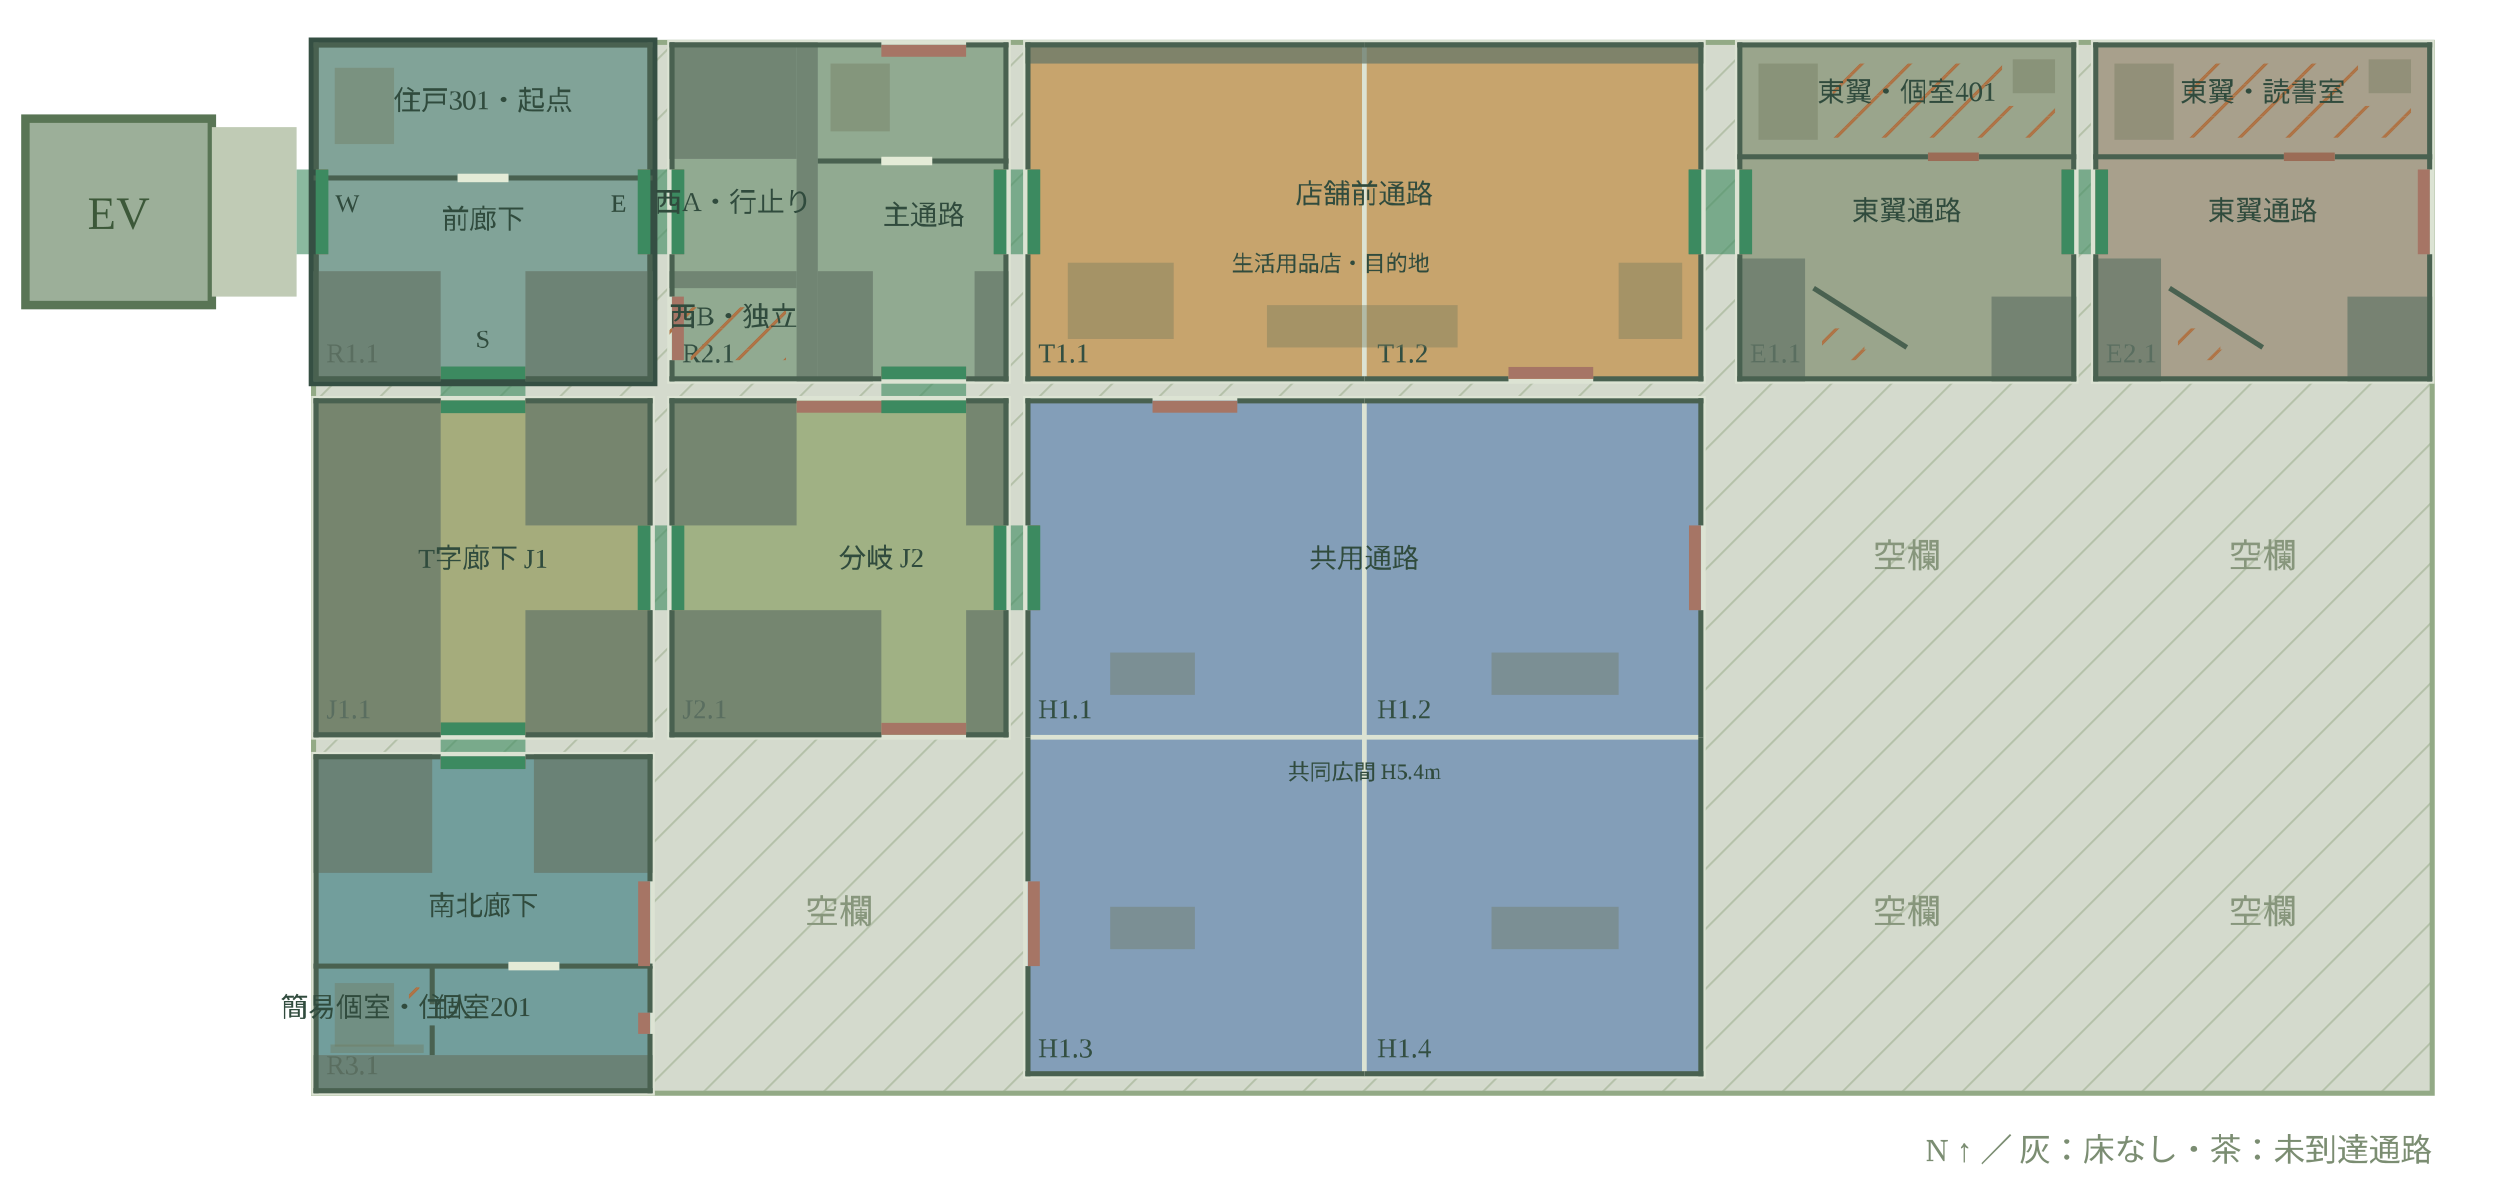
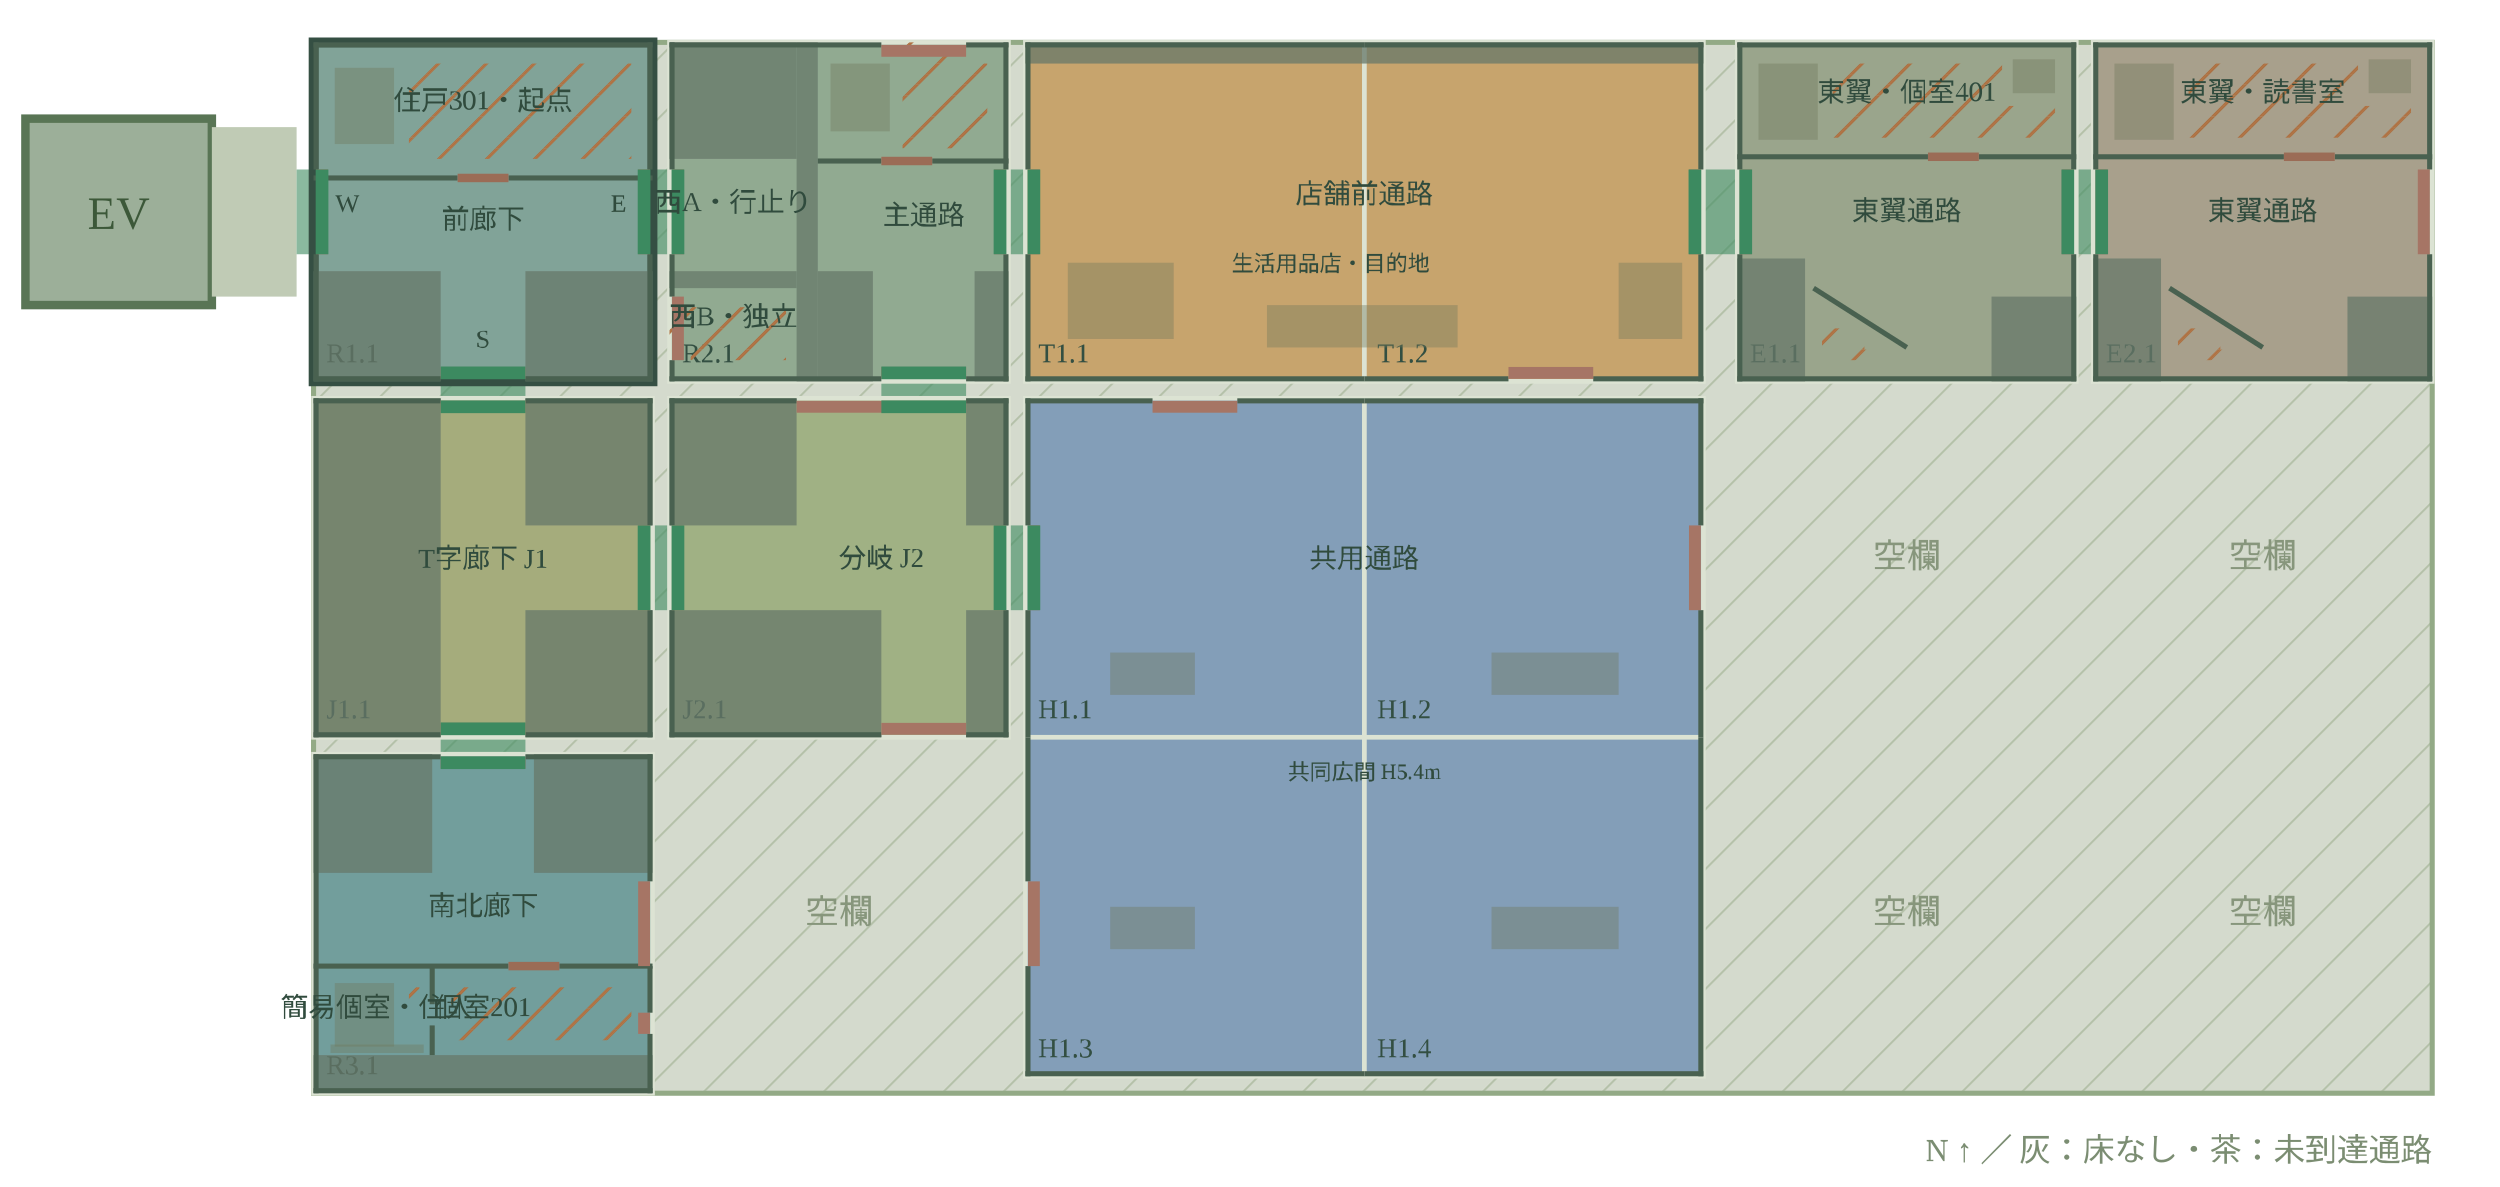
<svg xmlns="http://www.w3.org/2000/svg" viewBox="-7.4 -1 59 28" role="img" aria-label="第三層 A 4方向・内部通路平面図">
  <defs>
    <pattern id="well1" width="1" height="1" patternUnits="userSpaceOnUse" patternTransform="rotate(45)">
      <rect width="1" height="1" fill="#d4dacd" />
      <line x1="0" y1="0" x2="0" y2="1" stroke="#b7c3ac" stroke-width=".1" />
    </pattern>
    <pattern id="iso1" width=".8" height=".8" patternUnits="userSpaceOnUse" patternTransform="rotate(45)">
      <line x1="0" y1="0" x2="0" y2=".8" stroke="#aa7043" stroke-width=".15" />
    </pattern>
  </defs>
  <rect x="0" y="0" width="50" height="24.8" fill="url(#well1)" stroke="#93aa86" stroke-width=".12" />
  <rect x="-6.8" y="1.8" width="4.4" height="4.4" fill="#9caf99" stroke="#597555" stroke-width=".2" />
  <text x="-4.6" y="4.4" text-anchor="middle" font-size="1.1" fill="#3c5839">EV</text>
  <rect x="-2.4" y="2" width="2" height="4" fill="#c0cbb5" />
  <rect x="8" y="3" width="0.4" height="2" fill="#3c8a60" fill-opacity=".6" />
  <rect x="3" y="8" width="2" height="0.4" fill="#3c8a60" fill-opacity=".6" />
  <rect x="13.4" y="8" width="2" height="0.4" fill="#3c8a60" fill-opacity=".6" />
  <rect x="16.4" y="3" width="0.4" height="2" fill="#3c8a60" fill-opacity=".6" />
  <rect x="32.8" y="3" width="0.8" height="2" fill="#3c8a60" fill-opacity=".6" />
  <rect x="8" y="11.4" width="0.4" height="2" fill="#3c8a60" fill-opacity=".6" />
  <rect x="3" y="16.4" width="2" height="0.4" fill="#3c8a60" fill-opacity=".6" />
  <rect x="16.4" y="11.4" width="0.4" height="2" fill="#3c8a60" fill-opacity=".6" />
  <rect x="41.6" y="3" width="0.4" height="2" fill="#3c8a60" fill-opacity=".6" />
  <rect x="-0.4" y="3" width="0.4" height="2" fill="#3c8a60" fill-opacity=".6" />
  <g data-id="R1" transform="translate(0 0)">
    <rect x="0" y="0" width="8" height="8" fill="#81a398" stroke="#354f43" stroke-width="0.23" />
    <text x="0.3" y="7.55" font-size=".65" fill="#334f42">R1.1</text>
    <rect x="0" y="5.4" width="3" height="2.6" fill="#67786a" opacity=".75" />
    <rect x="5" y="5.4" width="3" height="2.6" fill="#67786a" opacity=".75" />
    <rect x="0.5" y="0.6" width="1.4" height="1.8" fill="#6f755a" opacity=".38" />
    <line x1="0" y1="0.06" x2="8" y2="0.06" stroke="#496150" stroke-width="0.12" />
    <line x1="0" y1="7.94" x2="3" y2="7.94" stroke="#496150" stroke-width="0.12" />
    <line x1="5" y1="7.94" x2="8" y2="7.94" stroke="#496150" stroke-width="0.12" />
    <line x1="0.06" y1="0" x2="0.06" y2="3" stroke="#496150" stroke-width="0.12" />
    <line x1="0.06" y1="5" x2="0.06" y2="8" stroke="#496150" stroke-width="0.12" />
    <line x1="7.94" y1="0" x2="7.94" y2="3" stroke="#496150" stroke-width="0.12" />
    <line x1="7.94" y1="5" x2="7.94" y2="8" stroke="#496150" stroke-width="0.12" />
    <line x1="0" y1="3.2" x2="3.4" y2="3.2" stroke="#496150" stroke-width="0.12" />
    <line x1="4.6" y1="3.2" x2="8" y2="3.2" stroke="#496150" stroke-width="0.12" />
-     <line x1="3.4" y1="3.2" x2="4.6" y2="3.2" stroke="#e4ebd7" stroke-width="0.2" />
+     <line x1="3.4" y1="3.2" x2="4.6" y2="3.2" stroke="#9b6c56" stroke-width="0.2" />
+     <rect x="2.25" y="0.5" width="5.25" height="0.25" fill="url(#iso1)" />
+     <rect x="2.25" y="0.75" width="5.25" height="0.25" fill="url(#iso1)" />
+     <rect x="2.25" y="1" width="5.25" height="0.25" fill="url(#iso1)" />
+     <rect x="2.25" y="1.25" width="5.25" height="0.25" fill="url(#iso1)" />
+     <rect x="2.25" y="1.5" width="5.25" height="0.25" fill="url(#iso1)" />
+     <rect x="2.25" y="1.75" width="5.25" height="0.25" fill="url(#iso1)" />
+     <rect x="2.25" y="2" width="5.25" height="0.25" fill="url(#iso1)" />
+     <rect x="2.25" y="2.25" width="5.25" height="0.25" fill="url(#iso1)" />
+     <rect x="2.25" y="2.5" width="5.25" height="0.25" fill="url(#iso1)" />
    <line x1="0.2" y1="3" x2="0.2" y2="5" stroke="#a67565" stroke-width="0.28" />
    <line x1="0.2" y1="3" x2="0.2" y2="5" stroke="#3c8a60" stroke-width="0.3" />
    <text x="0.8" y="4" text-anchor="middle" font-size=".6" fill="#304b3d">W</text>
    <line x1="7.8" y1="3" x2="7.8" y2="5" stroke="#a67565" stroke-width="0.28" />
    <line x1="7.8" y1="3" x2="7.8" y2="5" stroke="#3c8a60" stroke-width="0.3" />
    <text x="7.2" y="4" text-anchor="middle" font-size=".6" fill="#304b3d">E</text>
    <line x1="3" y1="7.8" x2="5" y2="7.8" stroke="#a67565" stroke-width="0.28" />
    <line x1="3" y1="7.8" x2="5" y2="7.8" stroke="#3c8a60" stroke-width="0.3" />
    <text x="4" y="7.2" text-anchor="middle" font-size=".6" fill="#304b3d">S</text>
    <text x="4" y="1.6" text-anchor="middle" font-size="0.65" fill="#304b3d">住戸301・起点</text>
    <text x="4" y="4.4" text-anchor="middle" font-size="0.65" fill="#304b3d">前廊下</text>
  </g>
  <g data-id="R2" transform="translate(8.4 0)">
    <rect x="0" y="0" width="8" height="8" fill="#91aa91" stroke="#dce3d3" stroke-width="0.11" />
    <text x="0.3" y="7.55" font-size=".65" fill="#334f42">R2.1</text>
    <rect x="3" y="0" width="0.5" height="8" fill="#67786a" opacity=".75" />
    <rect x="0" y="0" width="3" height="2.75" fill="#67786a" opacity=".75" />
    <rect x="0" y="5.4" width="3" height="0.4" fill="#67786a" opacity=".75" />
    <rect x="3.5" y="5.4" width="1.3" height="2.6" fill="#67786a" opacity=".75" />
    <rect x="7.2" y="5.4" width="0.8" height="2.6" fill="#67786a" opacity=".75" />
    <rect x="3.8" y="0.5" width="1.4" height="1.6" fill="#6f755a" opacity=".38" />
    <line x1="0" y1="0.06" x2="5" y2="0.06" stroke="#496150" stroke-width="0.12" />
    <line x1="7" y1="0.06" x2="8" y2="0.06" stroke="#496150" stroke-width="0.12" />
    <line x1="0" y1="7.94" x2="5" y2="7.94" stroke="#496150" stroke-width="0.12" />
    <line x1="7" y1="7.94" x2="8" y2="7.94" stroke="#496150" stroke-width="0.12" />
    <line x1="0.06" y1="0" x2="0.06" y2="3" stroke="#496150" stroke-width="0.12" />
    <line x1="0.06" y1="5" x2="0.06" y2="6" stroke="#496150" stroke-width="0.12" />
    <line x1="0.06" y1="7.5" x2="0.06" y2="8" stroke="#496150" stroke-width="0.12" />
    <line x1="7.94" y1="0" x2="7.94" y2="3" stroke="#496150" stroke-width="0.12" />
    <line x1="7.94" y1="5" x2="7.94" y2="8" stroke="#496150" stroke-width="0.12" />
    <line x1="3.5" y1="2.8" x2="5" y2="2.8" stroke="#496150" stroke-width="0.12" />
    <line x1="6.2" y1="2.8" x2="8" y2="2.8" stroke="#496150" stroke-width="0.12" />
-     <line x1="5" y1="2.8" x2="6.2" y2="2.8" stroke="#e4ebd7" stroke-width="0.2" />
+     <line x1="5" y1="2.8" x2="6.2" y2="2.8" stroke="#9b6c56" stroke-width="0.2" />
+     <rect x="5.5" y="0" width="1" height="0.25" fill="url(#iso1)" />
+     <rect x="5.5" y="0.25" width="1.25" height="0.25" fill="url(#iso1)" />
+     <rect x="5.5" y="0.5" width="2" height="0.25" fill="url(#iso1)" />
+     <rect x="5.5" y="0.75" width="2" height="0.25" fill="url(#iso1)" />
+     <rect x="5.5" y="1" width="2" height="0.25" fill="url(#iso1)" />
+     <rect x="5.5" y="1.25" width="2" height="0.25" fill="url(#iso1)" />
+     <rect x="5.5" y="1.5" width="2" height="0.25" fill="url(#iso1)" />
+     <rect x="5.5" y="1.75" width="2" height="0.25" fill="url(#iso1)" />
+     <rect x="5.5" y="2" width="2" height="0.25" fill="url(#iso1)" />
+     <rect x="5.5" y="2.25" width="2" height="0.25" fill="url(#iso1)" />
    <rect x="0.25" y="6.25" width="2.5" height="0.25" fill="url(#iso1)" />
    <rect x="0" y="6.5" width="2.75" height="0.25" fill="url(#iso1)" />
    <rect x="0" y="6.75" width="2.75" height="0.25" fill="url(#iso1)" />
    <rect x="0.25" y="7" width="2.5" height="0.25" fill="url(#iso1)" />
    <rect x="0.5" y="7.25" width="2.25" height="0.25" fill="url(#iso1)" />
    <line x1="0.2" y1="3" x2="0.2" y2="5" stroke="#a67565" stroke-width="0.28" />
    <line x1="0.2" y1="3" x2="0.2" y2="5" stroke="#3c8a60" stroke-width="0.3" />
    <line x1="0.2" y1="6" x2="0.2" y2="7.5" stroke="#a67565" stroke-width="0.28" />
    <line x1="5" y1="0.2" x2="7" y2="0.2" stroke="#a67565" stroke-width="0.28" />
    <line x1="5" y1="7.8" x2="7" y2="7.8" stroke="#a67565" stroke-width="0.28" />
    <line x1="5" y1="7.8" x2="7" y2="7.8" stroke="#3c8a60" stroke-width="0.3" />
    <line x1="7.8" y1="3" x2="7.8" y2="5" stroke="#a67565" stroke-width="0.28" />
    <line x1="7.8" y1="3" x2="7.8" y2="5" stroke="#3c8a60" stroke-width="0.3" />
    <text x="1.5" y="4" text-anchor="middle" font-size="0.65" fill="#304b3d">西A・行止り</text>
    <text x="1.5" y="6.7" text-anchor="middle" font-size="0.65" fill="#304b3d">西B・独立</text>
    <text x="6" y="4.3" text-anchor="middle" font-size="0.65" fill="#304b3d">主通路</text>
  </g>
  <g data-id="R3" transform="translate(0 16.8)">
    <rect x="0" y="0" width="8" height="8" fill="#729e9c" stroke="#dce3d3" stroke-width="0.11" />
    <text x="0.3" y="7.55" font-size=".65" fill="#334f42">R3.1</text>
    <rect x="0" y="0" width="2.8" height="2.8" fill="#67786a" opacity=".75" />
    <rect x="5.2" y="0" width="2.8" height="2.8" fill="#67786a" opacity=".75" />
    <rect x="0" y="7.1" width="8" height="0.9" fill="#67786a" opacity=".75" />
    <rect x="0.5" y="5.4" width="1.4" height="1.5" fill="#6f755a" opacity=".38" />
    <rect x="0.4" y="6.85" width="2.2" height="0.2" fill="#6f755a" opacity=".38" />
    <line x1="0" y1="0.06" x2="3" y2="0.06" stroke="#496150" stroke-width="0.12" />
    <line x1="5" y1="0.06" x2="8" y2="0.06" stroke="#496150" stroke-width="0.12" />
    <line x1="0" y1="7.94" x2="8" y2="7.94" stroke="#496150" stroke-width="0.12" />
    <line x1="0.06" y1="0" x2="0.06" y2="8" stroke="#496150" stroke-width="0.12" />
    <line x1="7.94" y1="0" x2="7.94" y2="3" stroke="#496150" stroke-width="0.12" />
    <line x1="7.94" y1="5" x2="7.94" y2="6.1" stroke="#496150" stroke-width="0.12" />
    <line x1="7.94" y1="6.6" x2="7.94" y2="8" stroke="#496150" stroke-width="0.12" />
    <line x1="0" y1="5" x2="4.6" y2="5" stroke="#496150" stroke-width="0.12" />
    <line x1="5.8" y1="5" x2="8" y2="5" stroke="#496150" stroke-width="0.12" />
    <line x1="2.8" y1="5" x2="2.8" y2="5.9" stroke="#496150" stroke-width="0.12" />
    <line x1="2.8" y1="6.4" x2="2.8" y2="7.1" stroke="#496150" stroke-width="0.12" />
-     <line x1="4.6" y1="5" x2="5.8" y2="5" stroke="#e4ebd7" stroke-width="0.2" />
+     <line x1="4.6" y1="5" x2="5.8" y2="5" stroke="#9b6c56" stroke-width="0.2" />
    <rect x="2.25" y="5.5" width="0.25" height="0.25" fill="url(#iso1)" />
+     <rect x="3.25" y="5.5" width="4.25" height="0.25" fill="url(#iso1)" />
    <rect x="2.25" y="5.75" width="0.25" height="0.25" fill="url(#iso1)" />
+     <rect x="3.25" y="5.75" width="4.25" height="0.25" fill="url(#iso1)" />
    <rect x="2.25" y="6" width="0.25" height="0.25" fill="url(#iso1)" />
+     <rect x="3.25" y="6" width="4.25" height="0.25" fill="url(#iso1)" />
    <rect x="2.25" y="6.25" width="0.25" height="0.25" fill="url(#iso1)" />
+     <rect x="3.25" y="6.25" width="4.25" height="0.25" fill="url(#iso1)" />
+     <rect x="3.25" y="6.5" width="4.25" height="0.25" fill="url(#iso1)" />
    <line x1="3" y1="0.2" x2="5" y2="0.2" stroke="#a67565" stroke-width="0.28" />
    <line x1="3" y1="0.2" x2="5" y2="0.2" stroke="#3c8a60" stroke-width="0.3" />
    <line x1="7.8" y1="3" x2="7.8" y2="5" stroke="#a67565" stroke-width="0.28" />
    <line x1="7.8" y1="6.1" x2="7.8" y2="6.6" stroke="#a67565" stroke-width="0.28" />
    <text x="4" y="3.8" text-anchor="middle" font-size="0.65" fill="#304b3d">南北廊下</text>
    <text x="4" y="6.2" text-anchor="middle" font-size="0.65" fill="#304b3d">個室201</text>
    <text x="1.5" y="6.2" text-anchor="middle" font-size="0.65" fill="#304b3d">簡易個室・住人</text>
  </g>
  <g data-id="T1" transform="translate(16.8 0)">
    <rect x="0" y="0" width="8" height="8" fill="#c7a46d" stroke="#dce3d3" stroke-width="0.11" />
    <text x="0.3" y="7.55" font-size=".65" fill="#334f42">T1.1</text>
    <rect x="8" y="0" width="8" height="8" fill="#c7a46d" stroke="#dce3d3" stroke-width="0.11" />
    <text x="8.3" y="7.55" font-size=".65" fill="#334f42">T1.2</text>
    <rect x="0" y="0" width="16" height="0.5" fill="#67786a" opacity=".75" />
    <rect x="1" y="5.2" width="2.5" height="1.8" fill="#6f755a" opacity=".38" />
    <rect x="14" y="5.2" width="1.5" height="1.8" fill="#6f755a" opacity=".38" />
    <rect x="5.7" y="6.2" width="4.5" height="1" fill="#6f755a" opacity=".38" />
    <line x1="0" y1="0.06" x2="8" y2="0.06" stroke="#496150" stroke-width="0.12" />
    <line x1="0" y1="7.94" x2="8" y2="7.94" stroke="#496150" stroke-width="0.12" />
    <line x1="0.06" y1="0" x2="0.06" y2="3" stroke="#496150" stroke-width="0.12" />
    <line x1="0.06" y1="5" x2="0.06" y2="8" stroke="#496150" stroke-width="0.12" />
    <line x1="8" y1="0.06" x2="16" y2="0.06" stroke="#496150" stroke-width="0.12" />
    <line x1="8" y1="7.94" x2="11.4" y2="7.94" stroke="#496150" stroke-width="0.12" />
    <line x1="13.4" y1="7.94" x2="16" y2="7.94" stroke="#496150" stroke-width="0.12" />
    <line x1="15.94" y1="0" x2="15.94" y2="3" stroke="#496150" stroke-width="0.12" />
    <line x1="15.94" y1="5" x2="15.94" y2="8" stroke="#496150" stroke-width="0.12" />
    <line x1="0.2" y1="3" x2="0.2" y2="5" stroke="#a67565" stroke-width="0.28" />
    <line x1="0.2" y1="3" x2="0.2" y2="5" stroke="#3c8a60" stroke-width="0.3" />
    <line x1="15.8" y1="3" x2="15.8" y2="5" stroke="#a67565" stroke-width="0.28" />
    <line x1="15.8" y1="3" x2="15.8" y2="5" stroke="#3c8a60" stroke-width="0.3" />
    <line x1="11.4" y1="7.8" x2="13.4" y2="7.8" stroke="#a67565" stroke-width="0.28" />
    <text x="7.2" y="5.4" text-anchor="middle" font-size="0.52" fill="#304b3d">生活用品店・目的地</text>
    <text x="8" y="3.8" text-anchor="middle" font-size="0.65" fill="#304b3d">店舗前通路</text>
  </g>
  <g data-id="H1" transform="translate(16.8 8.4)">
    <rect x="0" y="0" width="8" height="8" fill="#839eb8" stroke="#dce3d3" stroke-width="0.11" />
    <text x="0.3" y="7.55" font-size=".65" fill="#334f42">H1.1</text>
    <rect x="8" y="0" width="8" height="8" fill="#839eb8" stroke="#dce3d3" stroke-width="0.11" />
    <text x="8.3" y="7.55" font-size=".65" fill="#334f42">H1.2</text>
    <rect x="0" y="8" width="8" height="8" fill="#839eb8" stroke="#dce3d3" stroke-width="0.11" />
    <text x="0.3" y="15.55" font-size=".65" fill="#334f42">H1.3</text>
    <rect x="8" y="8" width="8" height="8" fill="#839eb8" stroke="#dce3d3" stroke-width="0.11" />
    <text x="8.3" y="15.55" font-size=".65" fill="#334f42">H1.4</text>
    <rect x="2" y="6" width="2" height="1" fill="#6f755a" opacity=".38" />
    <rect x="2" y="12" width="2" height="1" fill="#6f755a" opacity=".38" />
    <rect x="11" y="6" width="3" height="1" fill="#6f755a" opacity=".38" />
    <rect x="11" y="12" width="3" height="1" fill="#6f755a" opacity=".38" />
    <line x1="0" y1="0.06" x2="3" y2="0.06" stroke="#496150" stroke-width="0.12" />
    <line x1="5" y1="0.06" x2="8" y2="0.06" stroke="#496150" stroke-width="0.12" />
    <line x1="0.06" y1="0" x2="0.06" y2="3" stroke="#496150" stroke-width="0.12" />
    <line x1="0.06" y1="5" x2="0.06" y2="8" stroke="#496150" stroke-width="0.12" />
    <line x1="8" y1="0.06" x2="16" y2="0.06" stroke="#496150" stroke-width="0.12" />
    <line x1="15.94" y1="0" x2="15.94" y2="3" stroke="#496150" stroke-width="0.12" />
    <line x1="15.94" y1="5" x2="15.94" y2="8" stroke="#496150" stroke-width="0.12" />
    <line x1="0" y1="15.94" x2="8" y2="15.94" stroke="#496150" stroke-width="0.12" />
    <line x1="0.06" y1="8" x2="0.06" y2="11.4" stroke="#496150" stroke-width="0.12" />
    <line x1="0.06" y1="13.4" x2="0.06" y2="16" stroke="#496150" stroke-width="0.12" />
    <line x1="8" y1="15.94" x2="16" y2="15.94" stroke="#496150" stroke-width="0.12" />
    <line x1="15.94" y1="8" x2="15.94" y2="16" stroke="#496150" stroke-width="0.12" />
    <line x1="3" y1="0.2" x2="5" y2="0.2" stroke="#a67565" stroke-width="0.28" />
    <line x1="0.2" y1="3" x2="0.2" y2="5" stroke="#a67565" stroke-width="0.28" />
    <line x1="0.2" y1="3" x2="0.2" y2="5" stroke="#3c8a60" stroke-width="0.3" />
    <line x1="0.2" y1="11.4" x2="0.2" y2="13.4" stroke="#a67565" stroke-width="0.28" />
    <line x1="15.8" y1="3" x2="15.8" y2="5" stroke="#a67565" stroke-width="0.28" />
    <text x="8" y="4" text-anchor="middle" font-size="0.65" fill="#304b3d">共用通路</text>
    <text x="8" y="9" text-anchor="middle" font-size="0.52" fill="#304b3d">共同広間 H5.4m</text>
  </g>
  <g data-id="J1" transform="translate(0 8.4)">
    <rect x="0" y="0" width="8" height="8" fill="#a5ac7c" stroke="#dce3d3" stroke-width="0.11" />
    <text x="0.3" y="7.55" font-size=".65" fill="#334f42">J1.1</text>
    <rect x="0" y="0" width="3" height="8" fill="#67786a" opacity=".75" />
    <rect x="5" y="0" width="3" height="3" fill="#67786a" opacity=".75" />
    <rect x="5" y="5" width="3" height="3" fill="#67786a" opacity=".75" />
    <line x1="0" y1="0.06" x2="3" y2="0.06" stroke="#496150" stroke-width="0.12" />
    <line x1="5" y1="0.06" x2="8" y2="0.06" stroke="#496150" stroke-width="0.12" />
    <line x1="0" y1="7.94" x2="3" y2="7.94" stroke="#496150" stroke-width="0.12" />
    <line x1="5" y1="7.94" x2="8" y2="7.94" stroke="#496150" stroke-width="0.12" />
    <line x1="0.06" y1="0" x2="0.06" y2="8" stroke="#496150" stroke-width="0.12" />
    <line x1="7.94" y1="0" x2="7.94" y2="3" stroke="#496150" stroke-width="0.12" />
    <line x1="7.94" y1="5" x2="7.94" y2="8" stroke="#496150" stroke-width="0.12" />
    <line x1="3" y1="0.2" x2="5" y2="0.2" stroke="#a67565" stroke-width="0.28" />
    <line x1="3" y1="0.2" x2="5" y2="0.2" stroke="#3c8a60" stroke-width="0.3" />
    <line x1="7.8" y1="3" x2="7.8" y2="5" stroke="#a67565" stroke-width="0.28" />
    <line x1="7.8" y1="3" x2="7.8" y2="5" stroke="#3c8a60" stroke-width="0.3" />
    <line x1="3" y1="7.8" x2="5" y2="7.8" stroke="#a67565" stroke-width="0.28" />
    <line x1="3" y1="7.8" x2="5" y2="7.8" stroke="#3c8a60" stroke-width="0.3" />
    <text x="4" y="4" text-anchor="middle" font-size="0.65" fill="#304b3d">T字廊下 J1</text>
  </g>
  <g data-id="J2" transform="translate(8.4 8.4)">
    <rect x="0" y="0" width="8" height="8" fill="#a0b184" stroke="#dce3d3" stroke-width="0.11" />
    <text x="0.3" y="7.55" font-size=".65" fill="#334f42">J2.1</text>
    <rect x="0" y="0" width="3" height="3" fill="#67786a" opacity=".75" />
    <rect x="7" y="0" width="1" height="3" fill="#67786a" opacity=".75" />
    <rect x="0" y="5" width="5" height="3" fill="#67786a" opacity=".75" />
    <rect x="7" y="5" width="1" height="3" fill="#67786a" opacity=".75" />
    <line x1="0" y1="0.06" x2="3" y2="0.06" stroke="#496150" stroke-width="0.12" />
    <line x1="7" y1="0.06" x2="8" y2="0.06" stroke="#496150" stroke-width="0.12" />
    <line x1="0" y1="7.94" x2="5" y2="7.94" stroke="#496150" stroke-width="0.12" />
    <line x1="7" y1="7.94" x2="8" y2="7.94" stroke="#496150" stroke-width="0.12" />
    <line x1="0.06" y1="0" x2="0.06" y2="3" stroke="#496150" stroke-width="0.12" />
    <line x1="0.06" y1="5" x2="0.06" y2="8" stroke="#496150" stroke-width="0.12" />
    <line x1="7.94" y1="0" x2="7.94" y2="3" stroke="#496150" stroke-width="0.12" />
    <line x1="7.94" y1="5" x2="7.94" y2="8" stroke="#496150" stroke-width="0.12" />
    <line x1="0.2" y1="3" x2="0.2" y2="5" stroke="#a67565" stroke-width="0.28" />
    <line x1="0.2" y1="3" x2="0.2" y2="5" stroke="#3c8a60" stroke-width="0.3" />
    <line x1="7.8" y1="3" x2="7.8" y2="5" stroke="#a67565" stroke-width="0.28" />
    <line x1="7.8" y1="3" x2="7.8" y2="5" stroke="#3c8a60" stroke-width="0.3" />
    <line x1="3" y1="0.2" x2="7" y2="0.2" stroke="#a67565" stroke-width="0.28" />
    <line x1="5" y1="0.2" x2="7" y2="0.2" stroke="#3c8a60" stroke-width="0.3" />
    <line x1="5" y1="7.8" x2="7" y2="7.8" stroke="#a67565" stroke-width="0.28" />
    <text x="5" y="4" text-anchor="middle" font-size="0.65" fill="#304b3d">分岐 J2</text>
  </g>
  <g data-id="E1" transform="translate(33.6 0)">
    <rect x="0" y="0" width="8" height="8" fill="#9aa58c" stroke="#dce3d3" stroke-width="0.11" />
    <text x="0.3" y="7.55" font-size=".65" fill="#334f42">E1.1</text>
    <rect x="0" y="5.1" width="1.6" height="2.9" fill="#67786a" opacity=".75" />
    <rect x="6" y="6" width="2" height="2" fill="#67786a" opacity=".75" />
    <rect x="0.5" y="0.5" width="1.4" height="1.8" fill="#6f755a" opacity=".38" />
    <rect x="6.5" y="0.4" width="1" height="0.8" fill="#6f755a" opacity=".38" />
    <line x1="0" y1="0.06" x2="8" y2="0.06" stroke="#496150" stroke-width="0.12" />
    <line x1="0" y1="7.94" x2="8" y2="7.94" stroke="#496150" stroke-width="0.12" />
    <line x1="0.06" y1="0" x2="0.06" y2="3" stroke="#496150" stroke-width="0.12" />
    <line x1="0.06" y1="5" x2="0.06" y2="8" stroke="#496150" stroke-width="0.12" />
    <line x1="7.94" y1="0" x2="7.94" y2="3" stroke="#496150" stroke-width="0.12" />
    <line x1="7.94" y1="5" x2="7.94" y2="8" stroke="#496150" stroke-width="0.12" />
    <line x1="0" y1="2.7" x2="4.5" y2="2.7" stroke="#496150" stroke-width="0.12" />
    <line x1="5.7" y1="2.7" x2="8" y2="2.7" stroke="#496150" stroke-width="0.12" />
    <line x1="1.8" y1="5.8" x2="4" y2="7.2" stroke="#496150" stroke-width="0.12" />
    <line x1="4.5" y1="2.7" x2="5.7" y2="2.7" stroke="#9b6c56" stroke-width="0.2" />
    <rect x="2.25" y="0.5" width="4" height="0.25" fill="url(#iso1)" />
    <rect x="2.25" y="0.75" width="4" height="0.25" fill="url(#iso1)" />
    <rect x="2.25" y="1" width="4" height="0.25" fill="url(#iso1)" />
    <rect x="2.25" y="1.25" width="4" height="0.25" fill="url(#iso1)" />
    <rect x="2.25" y="1.5" width="5.25" height="0.25" fill="url(#iso1)" />
    <rect x="2.25" y="1.75" width="5.25" height="0.25" fill="url(#iso1)" />
    <rect x="2.25" y="2" width="5.25" height="0.25" fill="url(#iso1)" />
    <rect x="2" y="6.5" width="0.25" height="0.25" fill="url(#iso1)" />
    <rect x="2" y="6.75" width="0.75" height="0.25" fill="url(#iso1)" />
    <rect x="2" y="7" width="1" height="0.25" fill="url(#iso1)" />
    <rect x="2" y="7.25" width="1.5" height="0.25" fill="url(#iso1)" />
    <line x1="0.2" y1="3" x2="0.2" y2="5" stroke="#a67565" stroke-width="0.28" />
    <line x1="0.2" y1="3" x2="0.2" y2="5" stroke="#3c8a60" stroke-width="0.3" />
    <line x1="7.8" y1="3" x2="7.8" y2="5" stroke="#a67565" stroke-width="0.28" />
    <line x1="7.8" y1="3" x2="7.8" y2="5" stroke="#3c8a60" stroke-width="0.3" />
    <text x="4" y="1.4" text-anchor="middle" font-size="0.65" fill="#304b3d">東翼・個室401</text>
    <text x="4" y="4.2" text-anchor="middle" font-size="0.65" fill="#304b3d">東翼通路</text>
  </g>
  <g data-id="E2" transform="translate(42 0)">
    <rect x="0" y="0" width="8" height="8" fill="#a8a08c" stroke="#dce3d3" stroke-width="0.11" />
    <text x="0.3" y="7.55" font-size=".65" fill="#334f42">E2.1</text>
    <rect x="0" y="5.1" width="1.6" height="2.9" fill="#67786a" opacity=".75" />
    <rect x="6" y="6" width="2" height="2" fill="#67786a" opacity=".75" />
    <rect x="0.5" y="0.5" width="1.4" height="1.8" fill="#6f755a" opacity=".38" />
    <rect x="6.5" y="0.4" width="1" height="0.8" fill="#6f755a" opacity=".38" />
    <line x1="0" y1="0.06" x2="8" y2="0.06" stroke="#496150" stroke-width="0.12" />
    <line x1="0" y1="7.94" x2="8" y2="7.94" stroke="#496150" stroke-width="0.12" />
    <line x1="0.06" y1="0" x2="0.06" y2="3" stroke="#496150" stroke-width="0.12" />
    <line x1="0.06" y1="5" x2="0.06" y2="8" stroke="#496150" stroke-width="0.12" />
    <line x1="7.94" y1="0" x2="7.94" y2="3" stroke="#496150" stroke-width="0.12" />
    <line x1="7.94" y1="5" x2="7.94" y2="8" stroke="#496150" stroke-width="0.12" />
    <line x1="0" y1="2.7" x2="4.5" y2="2.7" stroke="#496150" stroke-width="0.12" />
    <line x1="5.7" y1="2.7" x2="8" y2="2.7" stroke="#496150" stroke-width="0.12" />
    <line x1="1.8" y1="5.8" x2="4" y2="7.2" stroke="#496150" stroke-width="0.12" />
    <line x1="4.5" y1="2.7" x2="5.7" y2="2.7" stroke="#9b6c56" stroke-width="0.2" />
    <rect x="2.25" y="0.5" width="4" height="0.25" fill="url(#iso1)" />
    <rect x="2.25" y="0.75" width="4" height="0.25" fill="url(#iso1)" />
    <rect x="2.25" y="1" width="4" height="0.25" fill="url(#iso1)" />
    <rect x="2.25" y="1.25" width="4" height="0.25" fill="url(#iso1)" />
    <rect x="2.25" y="1.5" width="5.25" height="0.25" fill="url(#iso1)" />
    <rect x="2.25" y="1.75" width="5.25" height="0.25" fill="url(#iso1)" />
    <rect x="2.25" y="2" width="5.25" height="0.25" fill="url(#iso1)" />
    <rect x="2" y="6.5" width="0.25" height="0.25" fill="url(#iso1)" />
    <rect x="2" y="6.75" width="0.75" height="0.25" fill="url(#iso1)" />
    <rect x="2" y="7" width="1" height="0.25" fill="url(#iso1)" />
    <rect x="2" y="7.25" width="1.5" height="0.25" fill="url(#iso1)" />
    <line x1="0.2" y1="3" x2="0.2" y2="5" stroke="#a67565" stroke-width="0.28" />
    <line x1="0.2" y1="3" x2="0.2" y2="5" stroke="#3c8a60" stroke-width="0.3" />
    <line x1="7.8" y1="3" x2="7.8" y2="5" stroke="#a67565" stroke-width="0.28" />
    <text x="4" y="1.4" text-anchor="middle" font-size="0.65" fill="#304b3d">東翼・読書室</text>
    <text x="4" y="4.2" text-anchor="middle" font-size="0.65" fill="#304b3d">東翼通路</text>
  </g>
  <text x="37.6" y="12.4" text-anchor="middle" font-size=".8" fill="#87967c">空欄</text>
  <text x="46" y="12.4" text-anchor="middle" font-size=".8" fill="#87967c">空欄</text>
  <text x="12.4" y="20.8" text-anchor="middle" font-size=".8" fill="#87967c">空欄</text>
  <text x="37.6" y="20.8" text-anchor="middle" font-size=".8" fill="#87967c">空欄</text>
  <text x="46" y="20.8" text-anchor="middle" font-size=".8" fill="#87967c">空欄</text>
  <text x="50" y="26.4" text-anchor="end" font-size=".75" fill="#7b8d72">N ↑ ／ 灰：床なし・茶：未到達通路</text>
</svg>
